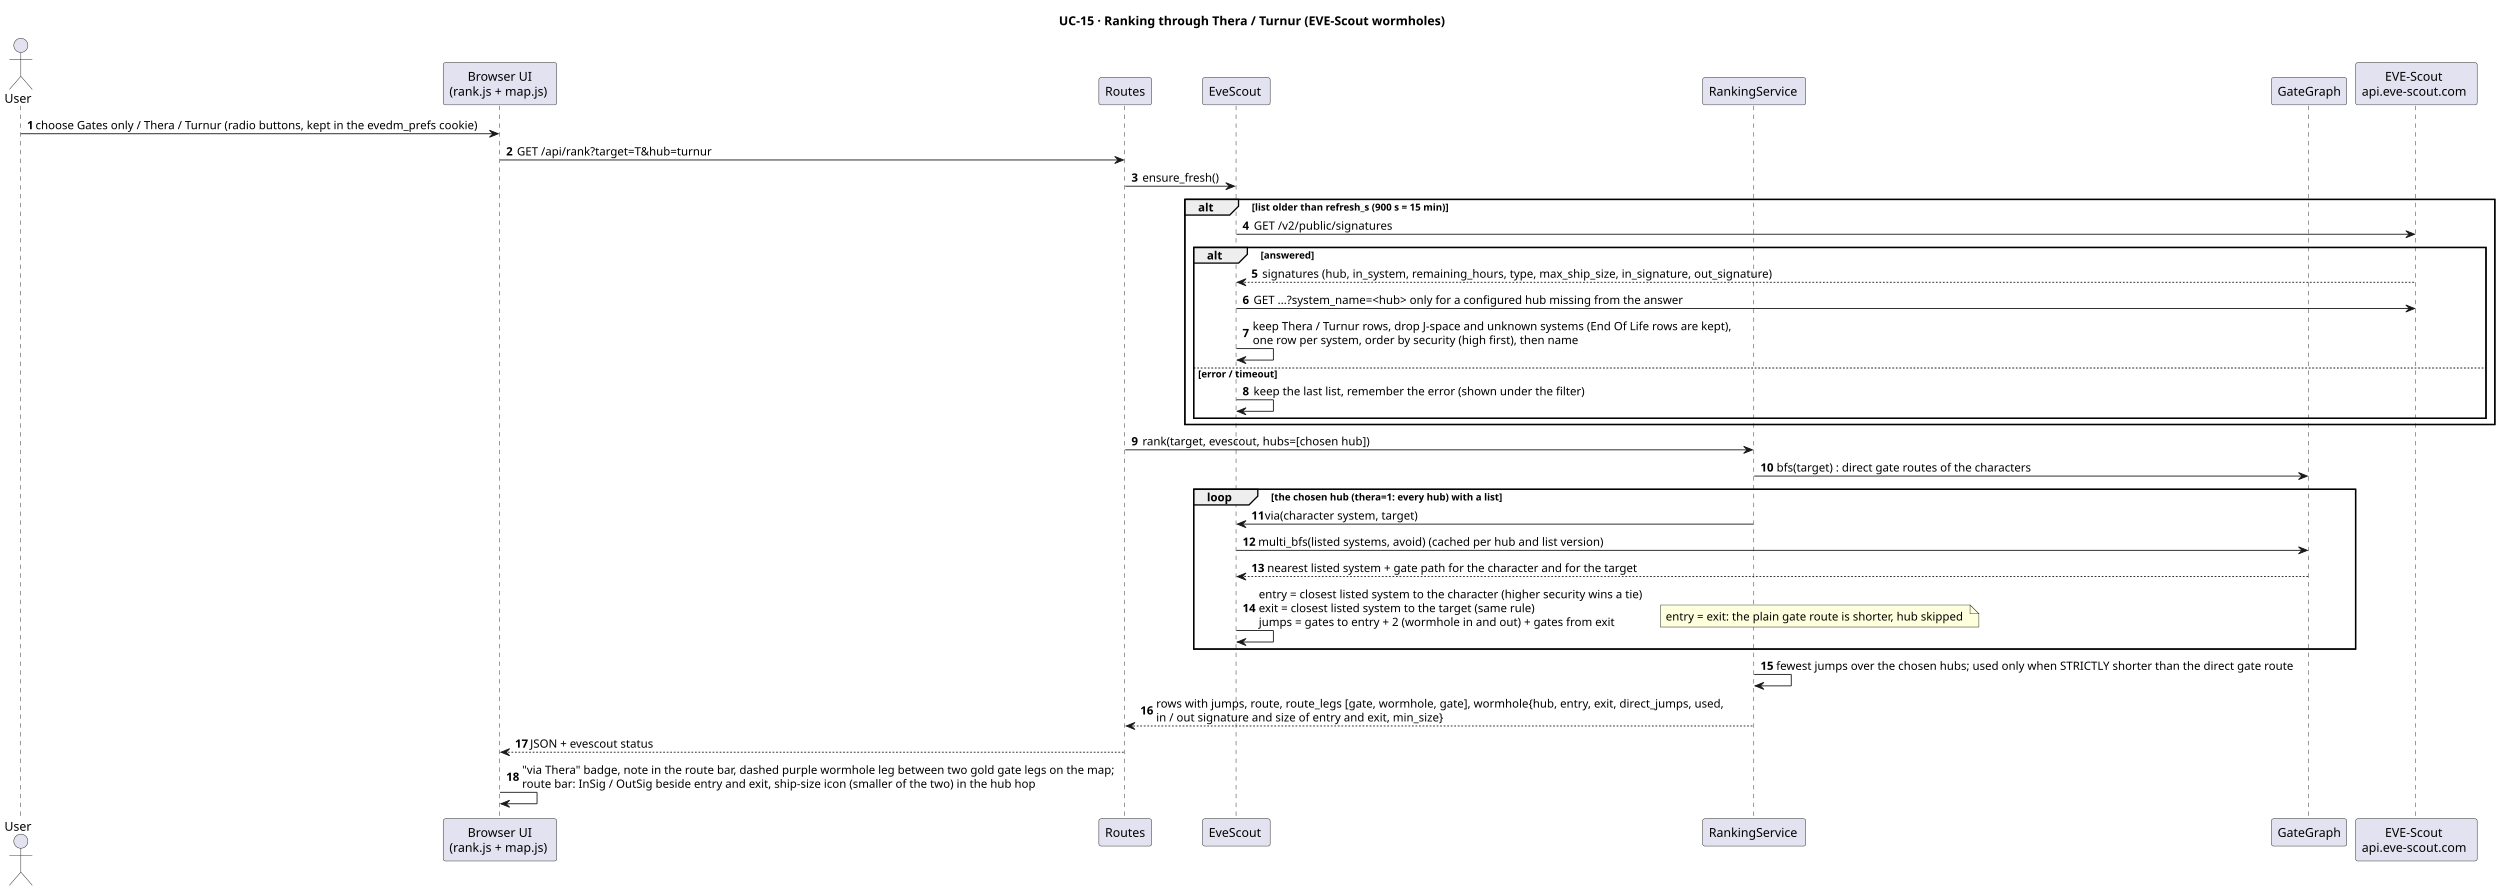
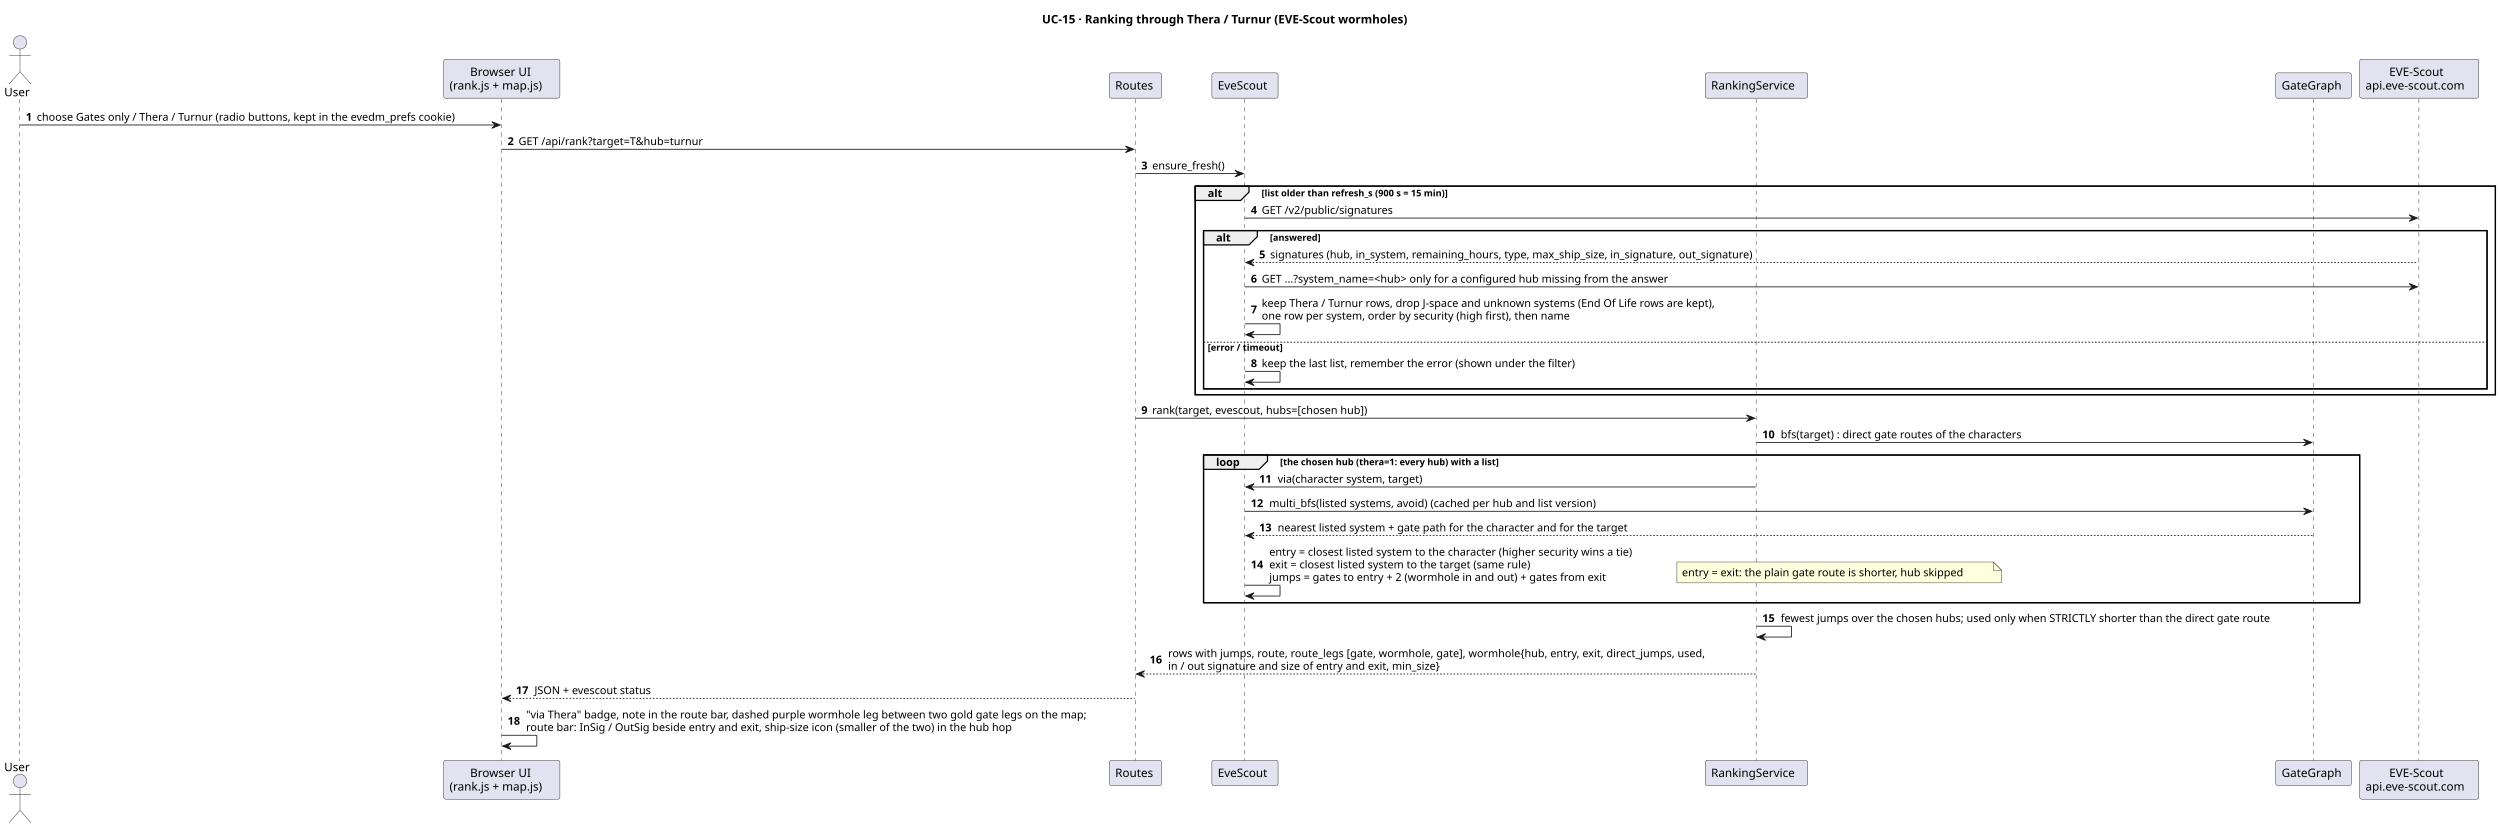
- <svg xmlns="http://www.w3.org/2000/svg" contentStyleType="text/css" height="1010px" preserveAspectRatio="none" style="width:2834px;height:1010px;background:#FFFFFF;" version="1.1" viewBox="0 0 2834 1010" width="2834px" zoomAndPan="magnify">
+ <svg xmlns="http://www.w3.org/2000/svg" contentStyleType="text/css" height="992px" preserveAspectRatio="none" style="width:2995px;height:992px;background:#FFFFFF;" version="1.1" viewBox="0 0 2995 992" width="2995px" zoomAndPan="magnify">
  <defs />
  <g>
-     <text fill="#000000" font-family="sans-serif" font-size="14" font-weight="bold" lengthAdjust="spacing" textLength="436.454" x="1200.338" y="28.562">UC-15 · Ranking through Thera / Turnur (EVE-Scout wormholes)</text>
-     <rect fill="none" height="255.145" style="stroke:#000000;stroke-width:1.5;" width="1484.958" x="1343.172" y="226.067" />
-     <rect fill="none" height="193.686" style="stroke:#000000;stroke-width:1.5;" width="1464.958" x="1353.172" y="280.526" />
-     <rect fill="none" height="181.106" style="stroke:#000000;stroke-width:1.5;" width="1317.139" x="1353.172" y="554.672" />
-     <line style="stroke:#181818;stroke-width:0.5;stroke-dasharray:5.0,5.0;" x1="23" x2="23" y1="119.879" y2="929.155" />
-     <line style="stroke:#181818;stroke-width:0.5;stroke-dasharray:5.0,5.0;" x1="566.415" x2="566.415" y1="119.879" y2="929.155" />
-     <line style="stroke:#181818;stroke-width:0.5;stroke-dasharray:5.0,5.0;" x1="1274.685" x2="1274.685" y1="119.879" y2="929.155" />
-     <line style="stroke:#181818;stroke-width:0.5;stroke-dasharray:5.0,5.0;" x1="1401.172" x2="1401.172" y1="119.879" y2="929.155" />
-     <line style="stroke:#181818;stroke-width:0.5;stroke-dasharray:5.0,5.0;" x1="1988.118" x2="1988.118" y1="119.879" y2="929.155" />
-     <line style="stroke:#181818;stroke-width:0.5;stroke-dasharray:5.0,5.0;" x1="2616.834" x2="2616.834" y1="119.879" y2="929.155" />
-     <line style="stroke:#181818;stroke-width:0.5;stroke-dasharray:5.0,5.0;" x1="2738.311" x2="2738.311" y1="119.879" y2="929.155" />
-     <text fill="#000000" font-family="sans-serif" font-size="14" lengthAdjust="spacing" textLength="31.24" x="5" y="116.502">User</text>
-     <ellipse cx="23.62" cy="51.44" fill="#E2E2F0" rx="8" ry="8" style="stroke:#181818;stroke-width:0.5;" />
-     <path d="M23.62,59.44 L23.62,86.439 M10.62,67.439 L36.62,67.439 M23.62,86.439 L10.62,101.439 M23.62,86.439 L36.62,101.439 " fill="none" style="stroke:#181818;stroke-width:0.5;" />
-     <text fill="#000000" font-family="sans-serif" font-size="14" lengthAdjust="spacing" textLength="31.24" x="5" y="941.718">User</text>
-     <ellipse cx="23.62" cy="953.595" fill="#E2E2F0" rx="8" ry="8" style="stroke:#181818;stroke-width:0.5;" />
-     <path d="M23.62,961.595 L23.62,988.595 M10.62,969.595 L36.62,969.595 M23.62,988.595 L10.62,1003.595 M23.62,988.595 L36.62,1003.595 " fill="none" style="stroke:#181818;stroke-width:0.5;" />
-     <rect fill="#E2E2F0" height="47.879" rx="2.5" ry="2.5" style="stroke:#181818;stroke-width:0.5;" width="128.762" x="502.415" y="71" />
-     <text fill="#000000" font-family="sans-serif" font-size="14" lengthAdjust="spacing" textLength="73.22" x="530.186" y="91.562">Browser UI</text>
-     <text fill="#000000" font-family="sans-serif" font-size="14" lengthAdjust="spacing" textLength="114.762" x="509.415" y="108.502">(rank.js + map.js)</text>
-     <rect fill="#E2E2F0" height="47.879" rx="2.5" ry="2.5" style="stroke:#181818;stroke-width:0.5;" width="128.762" x="502.415" y="928.155" />
-     <text fill="#000000" font-family="sans-serif" font-size="14" lengthAdjust="spacing" textLength="73.22" x="530.186" y="948.718">Browser UI</text>
-     <text fill="#000000" font-family="sans-serif" font-size="14" lengthAdjust="spacing" textLength="114.762" x="509.415" y="965.657">(rank.js + map.js)</text>
-     <rect fill="#E2E2F0" height="30.939" rx="2.5" ry="2.5" style="stroke:#181818;stroke-width:0.5;" width="59.815" x="1245.685" y="87.939" />
-     <text fill="#000000" font-family="sans-serif" font-size="14" lengthAdjust="spacing" textLength="45.815" x="1252.685" y="108.502">Routes</text>
-     <rect fill="#E2E2F0" height="30.939" rx="2.5" ry="2.5" style="stroke:#181818;stroke-width:0.5;" width="59.815" x="1245.685" y="928.155" />
-     <text fill="#000000" font-family="sans-serif" font-size="14" lengthAdjust="spacing" textLength="45.815" x="1252.685" y="948.718">Routes</text>
-     <rect fill="#E2E2F0" height="30.939" rx="2.5" ry="2.5" style="stroke:#181818;stroke-width:0.5;" width="76.679" x="1363.172" y="87.939" />
-     <text fill="#000000" font-family="sans-serif" font-size="14" lengthAdjust="spacing" textLength="62.679" x="1370.172" y="108.502">EveScout</text>
-     <rect fill="#E2E2F0" height="30.939" rx="2.5" ry="2.5" style="stroke:#181818;stroke-width:0.5;" width="76.679" x="1363.172" y="928.155" />
-     <text fill="#000000" font-family="sans-serif" font-size="14" lengthAdjust="spacing" textLength="62.679" x="1370.172" y="948.718">EveScout</text>
-     <rect fill="#E2E2F0" height="30.939" rx="2.5" ry="2.5" style="stroke:#181818;stroke-width:0.5;" width="116.908" x="1930.118" y="87.939" />
-     <text fill="#000000" font-family="sans-serif" font-size="14" lengthAdjust="spacing" textLength="102.908" x="1937.118" y="108.502">RankingService</text>
-     <rect fill="#E2E2F0" height="30.939" rx="2.5" ry="2.5" style="stroke:#181818;stroke-width:0.5;" width="116.908" x="1930.118" y="928.155" />
-     <text fill="#000000" font-family="sans-serif" font-size="14" lengthAdjust="spacing" textLength="102.908" x="1937.118" y="948.718">RankingService</text>
-     <rect fill="#E2E2F0" height="30.939" rx="2.5" ry="2.5" style="stroke:#181818;stroke-width:0.5;" width="85.477" x="2574.834" y="87.939" />
-     <text fill="#000000" font-family="sans-serif" font-size="14" lengthAdjust="spacing" textLength="71.477" x="2581.834" y="108.502">GateGraph</text>
-     <rect fill="#E2E2F0" height="30.939" rx="2.5" ry="2.5" style="stroke:#181818;stroke-width:0.5;" width="85.477" x="2574.834" y="928.155" />
-     <text fill="#000000" font-family="sans-serif" font-size="14" lengthAdjust="spacing" textLength="71.477" x="2581.834" y="948.718">GateGraph</text>
-     <rect fill="#E2E2F0" height="47.879" rx="2.5" ry="2.5" style="stroke:#181818;stroke-width:0.5;" width="137.819" x="2670.311" y="71" />
-     <text fill="#000000" font-family="sans-serif" font-size="14" lengthAdjust="spacing" textLength="71.162" x="2703.639" y="91.562">EVE-Scout</text>
-     <text fill="#000000" font-family="sans-serif" font-size="14" lengthAdjust="spacing" textLength="123.819" x="2677.311" y="108.502">api.eve-scout.com</text>
-     <rect fill="#E2E2F0" height="47.879" rx="2.5" ry="2.5" style="stroke:#181818;stroke-width:0.5;" width="137.819" x="2670.311" y="928.155" />
-     <text fill="#000000" font-family="sans-serif" font-size="14" lengthAdjust="spacing" textLength="71.162" x="2703.639" y="948.718">EVE-Scout</text>
-     <text fill="#000000" font-family="sans-serif" font-size="14" lengthAdjust="spacing" textLength="123.819" x="2677.311" y="965.657">api.eve-scout.com</text>
-     <polygon fill="#181818" points="554.796,147.608,564.796,151.608,554.796,155.608,558.796,151.608" style="stroke:#181818;stroke-width:1.0;" />
-     <line style="stroke:#181818;stroke-width:1.0;" x1="23.62" x2="560.796" y1="151.608" y2="151.608" />
-     <text fill="#000000" font-family="sans-serif" font-size="13" font-weight="bold" lengthAdjust="spacing" textLength="5.605" x="30.62" y="146.473">1</text>
-     <text fill="#000000" font-family="sans-serif" font-size="13" lengthAdjust="spacing" textLength="509.571" x="40.225" y="146.473">choose Gates only / Thera / Turnur (radio buttons, kept in the evedm_prefs cookie)</text>
-     <polygon fill="#181818" points="1263.592,177.338,1273.592,181.338,1263.592,185.338,1267.592,181.338" style="stroke:#181818;stroke-width:1.0;" />
-     <line style="stroke:#181818;stroke-width:1.0;" x1="566.796" x2="1269.592" y1="181.338" y2="181.338" />
-     <text fill="#000000" font-family="sans-serif" font-size="13" font-weight="bold" lengthAdjust="spacing" textLength="8.188" x="573.796" y="176.202">2</text>
-     <text fill="#000000" font-family="sans-serif" font-size="13" lengthAdjust="spacing" textLength="221.641" x="585.984" y="176.202">GET /api/rank?target=T&amp;hub=turnur</text>
-     <polygon fill="#181818" points="1389.511,207.067,1399.511,211.067,1389.511,215.067,1393.511,211.067" style="stroke:#181818;stroke-width:1.0;" />
-     <line style="stroke:#181818;stroke-width:1.0;" x1="1275.592" x2="1395.511" y1="211.067" y2="211.067" />
-     <text fill="#000000" font-family="sans-serif" font-size="13" font-weight="bold" lengthAdjust="spacing" textLength="8.392" x="1282.592" y="205.932">3</text>
-     <text fill="#000000" font-family="sans-serif" font-size="13" lengthAdjust="spacing" textLength="89.527" x="1294.984" y="205.932">ensure_fresh()</text>
-     <path d="M1343.172,226.067 L1404.003,226.067 L1404.003,233.797 L1394.003,243.797 L1343.172,243.797 L1343.172,226.067 " fill="#EEEEEE" style="stroke:#000000;stroke-width:1.5;" />
-     <rect fill="none" height="255.145" style="stroke:#000000;stroke-width:1.5;" width="1484.958" x="1343.172" y="226.067" />
-     <text fill="#000000" font-family="sans-serif" font-size="13" font-weight="bold" lengthAdjust="spacing" textLength="15.831" x="1358.172" y="239.661">alt</text>
-     <text fill="#000000" font-family="sans-serif" font-size="11" font-weight="bold" lengthAdjust="spacing" textLength="223.475" x="1419.003" y="238.724">[list older than refresh_s (900 s = 15 min)]</text>
-     <polygon fill="#181818" points="2727.22,261.526,2737.22,265.526,2727.22,269.526,2731.22,265.526" style="stroke:#181818;stroke-width:1.0;" />
-     <line style="stroke:#181818;stroke-width:1.0;" x1="1401.511" x2="2733.22" y1="265.526" y2="265.526" />
-     <text fill="#000000" font-family="sans-serif" font-size="13" font-weight="bold" lengthAdjust="spacing" textLength="8.791" x="1408.511" y="260.391">4</text>
-     <text fill="#000000" font-family="sans-serif" font-size="13" lengthAdjust="spacing" textLength="160.418" x="1421.303" y="260.391">GET /v2/public/signatures</text>
-     <path d="M1353.172,280.526 L1414.003,280.526 L1414.003,288.256 L1404.003,298.256 L1353.172,298.256 L1353.172,280.526 " fill="#EEEEEE" style="stroke:#000000;stroke-width:1.5;" />
-     <rect fill="none" height="193.686" style="stroke:#000000;stroke-width:1.5;" width="1464.958" x="1353.172" y="280.526" />
-     <text fill="#000000" font-family="sans-serif" font-size="13" font-weight="bold" lengthAdjust="spacing" textLength="15.831" x="1368.172" y="294.12">alt</text>
-     <text fill="#000000" font-family="sans-serif" font-size="11" font-weight="bold" lengthAdjust="spacing" textLength="61.558" x="1429.003" y="293.183">[answered]</text>
-     <polygon fill="#181818" points="1412.511,315.985,1402.511,319.985,1412.511,323.985,1408.511,319.985" style="stroke:#181818;stroke-width:1.0;" />
-     <line style="stroke:#181818;stroke-width:1.0;stroke-dasharray:2.0,2.0;" x1="1406.511" x2="2738.22" y1="319.985" y2="319.985" />
-     <text fill="#000000" font-family="sans-serif" font-size="13" font-weight="bold" lengthAdjust="spacing" textLength="8.309" x="1418.511" y="314.85">5</text>
-     <text fill="#000000" font-family="sans-serif" font-size="13" lengthAdjust="spacing" textLength="580.112" x="1430.82" y="314.85">signatures (hub, in_system, remaining_hours, type, max_ship_size, in_signature, out_signature)</text>
-     <polygon fill="#181818" points="2727.22,345.715,2737.22,349.715,2727.22,353.715,2731.22,349.715" style="stroke:#181818;stroke-width:1.0;" />
-     <line style="stroke:#181818;stroke-width:1.0;" x1="1401.511" x2="2733.22" y1="349.715" y2="349.715" />
-     <text fill="#000000" font-family="sans-serif" font-size="13" font-weight="bold" lengthAdjust="spacing" textLength="8.442" x="1408.511" y="344.579">6</text>
-     <text fill="#000000" font-family="sans-serif" font-size="13" lengthAdjust="spacing" textLength="495.054" x="1420.954" y="344.579">GET ...?system_name=&lt;hub&gt; only for a configured hub missing from the answer</text>
-     <line style="stroke:#181818;stroke-width:1.0;" x1="1401.511" x2="1443.511" y1="395.174" y2="395.174" />
-     <line style="stroke:#181818;stroke-width:1.0;" x1="1443.511" x2="1443.511" y1="395.174" y2="408.174" />
-     <line style="stroke:#181818;stroke-width:1.0;" x1="1402.511" x2="1443.511" y1="408.174" y2="408.174" />
-     <polygon fill="#181818" points="1412.511,404.174,1402.511,408.174,1412.511,412.174,1408.511,408.174" style="stroke:#181818;stroke-width:1.0;" />
-     <text fill="#000000" font-family="sans-serif" font-size="13" font-weight="bold" lengthAdjust="spacing" textLength="7.56" x="1408.511" y="382.173">7</text>
-     <text fill="#000000" font-family="sans-serif" font-size="13" lengthAdjust="spacing" textLength="561.501" x="1420.071" y="374.309">keep Thera / Turnur rows, drop J-space and unknown systems (End Of Life rows are kept),</text>
-     <text fill="#000000" font-family="sans-serif" font-size="13" lengthAdjust="spacing" textLength="373.756" x="1420.071" y="390.038">one row per system, order by security (high first), then name</text>
-     <line style="stroke:#000000;stroke-width:1.0;stroke-dasharray:2.0,2.0;" x1="1353.172" x2="2818.13" y1="417.174" y2="417.174" />
-     <text fill="#000000" font-family="sans-serif" font-size="11" font-weight="bold" lengthAdjust="spacing" textLength="85.733" x="1358.172" y="427.83">[error / timeout]</text>
-     <line style="stroke:#181818;stroke-width:1.0;" x1="1401.511" x2="1443.511" y1="453.213" y2="453.213" />
-     <line style="stroke:#181818;stroke-width:1.0;" x1="1443.511" x2="1443.511" y1="453.213" y2="466.213" />
-     <line style="stroke:#181818;stroke-width:1.0;" x1="1402.511" x2="1443.511" y1="466.213" y2="466.213" />
-     <polygon fill="#181818" points="1412.511,462.213,1402.511,466.213,1412.511,470.213,1408.511,466.213" style="stroke:#181818;stroke-width:1.0;" />
-     <text fill="#000000" font-family="sans-serif" font-size="13" font-weight="bold" lengthAdjust="spacing" textLength="8.461" x="1408.511" y="448.077">8</text>
-     <text fill="#000000" font-family="sans-serif" font-size="13" lengthAdjust="spacing" textLength="375.191" x="1420.973" y="448.077">keep the last list, remember the error (shown under the filter)</text>
-     <polygon fill="#181818" points="1976.572,505.942,1986.572,509.942,1976.572,513.942,1980.572,509.942" style="stroke:#181818;stroke-width:1.0;" />
-     <line style="stroke:#181818;stroke-width:1.0;" x1="1275.592" x2="1982.572" y1="509.942" y2="509.942" />
-     <text fill="#000000" font-family="sans-serif" font-size="13" font-weight="bold" lengthAdjust="spacing" textLength="8.442" x="1282.592" y="504.807">9</text>
-     <text fill="#000000" font-family="sans-serif" font-size="13" lengthAdjust="spacing" textLength="264.335" x="1295.035" y="504.807">rank(target, evescout, hubs=[chosen hub])</text>
-     <polygon fill="#181818" points="2605.572,535.672,2615.572,539.672,2605.572,543.672,2609.572,539.672" style="stroke:#181818;stroke-width:1.0;" />
-     <line style="stroke:#181818;stroke-width:1.0;" x1="1988.572" x2="2611.572" y1="539.672" y2="539.672" />
-     <text fill="#000000" font-family="sans-serif" font-size="13" font-weight="bold" lengthAdjust="spacing" textLength="14.371" x="1995.572" y="534.536">10</text>
-     <text fill="#000000" font-family="sans-serif" font-size="13" lengthAdjust="spacing" textLength="293.89" x="2013.943" y="534.536">bfs(target) : direct gate routes of the characters</text>
-     <path d="M1353.172,554.672 L1425.835,554.672 L1425.835,562.401 L1415.835,572.401 L1353.172,572.401 L1353.172,554.672 " fill="#EEEEEE" style="stroke:#000000;stroke-width:1.5;" />
-     <rect fill="none" height="181.106" style="stroke:#000000;stroke-width:1.5;" width="1317.139" x="1353.172" y="554.672" />
-     <text fill="#000000" font-family="sans-serif" font-size="13" font-weight="bold" lengthAdjust="spacing" textLength="27.663" x="1368.172" y="568.266">loop</text>
-     <text fill="#000000" font-family="sans-serif" font-size="11" font-weight="bold" lengthAdjust="spacing" textLength="256.47" x="1440.835" y="567.328">[the chosen hub (thera=1: every hub) with a list]</text>
-     <polygon fill="#181818" points="1412.511,590.131,1402.511,594.131,1412.511,598.131,1408.511,594.131" style="stroke:#181818;stroke-width:1.0;" />
-     <line style="stroke:#181818;stroke-width:1.0;" x1="1406.511" x2="1987.572" y1="594.131" y2="594.131" />
-     <text fill="#000000" font-family="sans-serif" font-size="13" font-weight="bold" lengthAdjust="spacing" textLength="11.21" x="1418.511" y="588.995">11</text>
-     <text fill="#000000" font-family="sans-serif" font-size="13" lengthAdjust="spacing" textLength="177.557" x="1433.721" y="588.995">via(character system, target)</text>
-     <polygon fill="#181818" points="2605.572,619.86,2615.572,623.86,2605.572,627.86,2609.572,623.86" style="stroke:#181818;stroke-width:1.0;" />
-     <line style="stroke:#181818;stroke-width:1.0;" x1="1401.511" x2="2611.572" y1="623.86" y2="623.86" />
-     <text fill="#000000" font-family="sans-serif" font-size="13" font-weight="bold" lengthAdjust="spacing" textLength="13.793" x="1408.511" y="618.725">12</text>
-     <text fill="#000000" font-family="sans-serif" font-size="13" lengthAdjust="spacing" textLength="399.483" x="1426.305" y="618.725">multi_bfs(listed systems, avoid) (cached per hub and list version)</text>
-     <polygon fill="#181818" points="1412.511,649.59,1402.511,653.59,1412.511,657.59,1408.511,653.59" style="stroke:#181818;stroke-width:1.0;" />
-     <line style="stroke:#181818;stroke-width:1.0;stroke-dasharray:2.0,2.0;" x1="1406.511" x2="2616.572" y1="653.59" y2="653.59" />
-     <text fill="#000000" font-family="sans-serif" font-size="13" font-weight="bold" lengthAdjust="spacing" textLength="13.997" x="1418.511" y="648.454">13</text>
-     <text fill="#000000" font-family="sans-serif" font-size="13" lengthAdjust="spacing" textLength="422.119" x="1436.508" y="648.454">nearest listed system + gate path for the character and for the target</text>
-     <line style="stroke:#181818;stroke-width:1.0;" x1="1401.511" x2="1443.511" y1="714.778" y2="714.778" />
-     <line style="stroke:#181818;stroke-width:1.0;" x1="1443.511" x2="1443.511" y1="714.778" y2="727.778" />
-     <line style="stroke:#181818;stroke-width:1.0;" x1="1402.511" x2="1443.511" y1="727.778" y2="727.778" />
-     <polygon fill="#181818" points="1412.511,723.778,1402.511,727.778,1412.511,731.778,1408.511,727.778" style="stroke:#181818;stroke-width:1.0;" />
-     <text fill="#000000" font-family="sans-serif" font-size="13" font-weight="bold" lengthAdjust="spacing" textLength="14.396" x="1408.511" y="693.913">14</text>
-     <text fill="#000000" font-family="sans-serif" font-size="13" lengthAdjust="spacing" textLength="443.86" x="1426.908" y="678.184">entry = closest listed system to the character (higher security wins a tie)</text>
-     <text fill="#000000" font-family="sans-serif" font-size="13" lengthAdjust="spacing" textLength="318.449" x="1426.908" y="693.913">exit = closest listed system to the target (same rule)</text>
-     <text fill="#000000" font-family="sans-serif" font-size="13" lengthAdjust="spacing" textLength="408.535" x="1426.908" y="709.643">jumps = gates to entry + 2 (wormhole in and out) + gates from exit</text>
-     <path d="M1882.256,685.819 L1882.256,710.819 L2243.256,710.819 L2243.256,695.819 L2233.256,685.819 L1882.256,685.819 " fill="#FEFFDD" style="stroke:#181818;stroke-width:0.5;" />
-     <path d="M2233.256,685.819 L2233.256,695.819 L2243.256,695.819 L2233.256,685.819 " fill="#FEFFDD" style="stroke:#181818;stroke-width:0.5;" />
-     <text fill="#000000" font-family="sans-serif" font-size="13" lengthAdjust="spacing" textLength="340.425" x="1888.256" y="703.413">entry = exit: the plain gate route is shorter, hub skipped</text>
-     <line style="stroke:#181818;stroke-width:1.0;" x1="1988.572" x2="2030.572" y1="764.508" y2="764.508" />
-     <line style="stroke:#181818;stroke-width:1.0;" x1="2030.572" x2="2030.572" y1="764.508" y2="777.508" />
-     <line style="stroke:#181818;stroke-width:1.0;" x1="1989.572" x2="2030.572" y1="777.508" y2="777.508" />
-     <polygon fill="#181818" points="1999.572,773.508,1989.572,777.508,1999.572,781.508,1995.572,777.508" style="stroke:#181818;stroke-width:1.0;" />
-     <text fill="#000000" font-family="sans-serif" font-size="13" font-weight="bold" lengthAdjust="spacing" textLength="13.914" x="1995.572" y="759.372">15</text>
-     <text fill="#000000" font-family="sans-serif" font-size="13" lengthAdjust="spacing" textLength="597.086" x="2013.486" y="759.372">fewest jumps over the chosen hubs; used only when STRICTLY shorter than the direct gate route</text>
-     <polygon fill="#181818" points="1286.592,818.967,1276.592,822.967,1286.592,826.967,1282.592,822.967" style="stroke:#181818;stroke-width:1.0;" />
-     <line style="stroke:#181818;stroke-width:1.0;stroke-dasharray:2.0,2.0;" x1="1280.592" x2="1987.572" y1="822.967" y2="822.967" />
-     <text fill="#000000" font-family="sans-serif" font-size="13" font-weight="bold" lengthAdjust="spacing" textLength="14.047" x="1292.592" y="809.966">16</text>
-     <text fill="#000000" font-family="sans-serif" font-size="13" lengthAdjust="spacing" textLength="646.725" x="1310.64" y="802.102">rows with jumps, route, route_legs [gate, wormhole, gate], wormhole{hub, entry, exit, direct_jumps, used,</text>
-     <text fill="#000000" font-family="sans-serif" font-size="13" lengthAdjust="spacing" textLength="328.434" x="1310.64" y="817.831">in / out signature and size of entry and exit, min_size}</text>
-     <polygon fill="#181818" points="577.796,848.696,567.796,852.696,577.796,856.696,573.796,852.696" style="stroke:#181818;stroke-width:1.0;" />
-     <line style="stroke:#181818;stroke-width:1.0;stroke-dasharray:2.0,2.0;" x1="571.796" x2="1274.592" y1="852.696" y2="852.696" />
-     <text fill="#000000" font-family="sans-serif" font-size="13" font-weight="bold" lengthAdjust="spacing" textLength="13.165" x="583.796" y="847.561">17</text>
-     <text fill="#000000" font-family="sans-serif" font-size="13" lengthAdjust="spacing" textLength="148.77" x="600.961" y="847.561">JSON + evescout status</text>
-     <line style="stroke:#181818;stroke-width:1.0;" x1="566.796" x2="608.796" y1="898.155" y2="898.155" />
-     <line style="stroke:#181818;stroke-width:1.0;" x1="608.796" x2="608.796" y1="898.155" y2="911.155" />
-     <line style="stroke:#181818;stroke-width:1.0;" x1="567.796" x2="608.796" y1="911.155" y2="911.155" />
-     <polygon fill="#181818" points="577.796,907.155,567.796,911.155,577.796,915.155,573.796,911.155" style="stroke:#181818;stroke-width:1.0;" />
-     <text fill="#000000" font-family="sans-serif" font-size="13" font-weight="bold" lengthAdjust="spacing" textLength="14.066" x="573.796" y="885.155">18</text>
-     <text fill="#000000" font-family="sans-serif" font-size="13" lengthAdjust="spacing" textLength="676.73" x="591.862" y="877.29">"via Thera" badge, note in the route bar, dashed purple wormhole leg between two gold gate legs on the map;</text>
-     <text fill="#000000" font-family="sans-serif" font-size="13" lengthAdjust="spacing" textLength="588.339" x="591.862" y="893.019">route bar: InSig / OutSig beside entry and exit, ship-size icon (smaller of the two) in the hub hop</text>
+     <text fill="#000000" font-family="sans-serif" font-size="14" font-weight="bold" lengthAdjust="spacing" textLength="501.894" x="1248.298" y="27.995">UC-15 · Ranking through Thera / Turnur (EVE-Scout wormholes)</text>
+     <rect fill="none" height="249.867" style="stroke:#000000;stroke-width:1.5;" width="1557.638" x="1431.853" y="222.992" />
+     <rect fill="none" height="189.602" style="stroke:#000000;stroke-width:1.5;" width="1537.638" x="1441.853" y="276.258" />
+     <rect fill="none" height="176.93" style="stroke:#000000;stroke-width:1.5;" width="1384.999" x="1441.853" y="545.125" />
+     <line style="stroke:#181818;stroke-width:0.5;stroke-dasharray:5.0,5.0;" x1="23" x2="23" y1="118.594" y2="911.852" />
+     <line style="stroke:#181818;stroke-width:0.5;stroke-dasharray:5.0,5.0;" x1="600.527" x2="600.527" y1="118.594" y2="911.852" />
+     <line style="stroke:#181818;stroke-width:0.5;stroke-dasharray:5.0,5.0;" x1="1359.987" x2="1359.987" y1="118.594" y2="911.852" />
+     <line style="stroke:#181818;stroke-width:0.5;stroke-dasharray:5.0,5.0;" x1="1490.853" x2="1490.853" y1="118.594" y2="911.852" />
+     <line style="stroke:#181818;stroke-width:0.5;stroke-dasharray:5.0,5.0;" x1="2103.874" x2="2103.874" y1="118.594" y2="911.852" />
+     <line style="stroke:#181818;stroke-width:0.5;stroke-dasharray:5.0,5.0;" x1="2771.379" x2="2771.379" y1="118.594" y2="911.852" />
+     <line style="stroke:#181818;stroke-width:0.5;stroke-dasharray:5.0,5.0;" x1="2897.852" x2="2897.852" y1="118.594" y2="911.852" />
+     <text fill="#000000" font-family="sans-serif" font-size="14" lengthAdjust="spacing" textLength="31.91" x="5" y="115.292">User</text>
+     <ellipse cx="23.955" cy="50.797" fill="#E2E2F0" rx="8" ry="8" style="stroke:#181818;stroke-width:0.5;" />
+     <path d="M23.955,58.797 L23.955,85.797 M10.955,66.797 L36.955,66.797 M23.955,85.797 L10.955,100.797 M23.955,85.797 L36.955,100.797 " fill="none" style="stroke:#181818;stroke-width:0.5;" />
+     <text fill="#000000" font-family="sans-serif" font-size="14" lengthAdjust="spacing" textLength="31.91" x="5" y="923.847">User</text>
+     <ellipse cx="23.955" cy="935.648" fill="#E2E2F0" rx="8" ry="8" style="stroke:#181818;stroke-width:0.5;" />
+     <path d="M23.955,943.648 L23.955,970.648 M10.955,951.648 L36.955,951.648 M23.955,970.648 L10.955,985.648 M23.955,970.648 L36.955,985.648 " fill="none" style="stroke:#181818;stroke-width:0.5;" />
+     <rect fill="#E2E2F0" height="46.594" rx="2.5" ry="2.5" style="stroke:#181818;stroke-width:0.5;" width="139.241" x="531.527" y="71" />
+     <text fill="#000000" font-family="sans-serif" font-size="14" lengthAdjust="spacing" textLength="75.865" x="563.215" y="90.995">Browser UI</text>
+     <text fill="#000000" font-family="sans-serif" font-size="14" lengthAdjust="spacing" textLength="125.241" x="538.527" y="107.292">(rank.js + map.js)</text>
+     <rect fill="#E2E2F0" height="46.594" rx="2.5" ry="2.5" style="stroke:#181818;stroke-width:0.5;" width="139.241" x="531.527" y="910.852" />
+     <text fill="#000000" font-family="sans-serif" font-size="14" lengthAdjust="spacing" textLength="75.865" x="563.215" y="930.847">Browser UI</text>
+     <text fill="#000000" font-family="sans-serif" font-size="14" lengthAdjust="spacing" textLength="125.241" x="538.527" y="947.144">(rank.js + map.js)</text>
+     <rect fill="#E2E2F0" height="30.297" rx="2.5" ry="2.5" style="stroke:#181818;stroke-width:0.5;" width="62.562" x="1328.987" y="87.297" />
+     <text fill="#000000" font-family="sans-serif" font-size="14" lengthAdjust="spacing" textLength="48.562" x="1335.987" y="107.292">Routes</text>
+     <rect fill="#E2E2F0" height="30.297" rx="2.5" ry="2.5" style="stroke:#181818;stroke-width:0.5;" width="62.562" x="1328.987" y="910.852" />
+     <text fill="#000000" font-family="sans-serif" font-size="14" lengthAdjust="spacing" textLength="48.562" x="1335.987" y="930.847">Routes</text>
+     <rect fill="#E2E2F0" height="30.297" rx="2.5" ry="2.5" style="stroke:#181818;stroke-width:0.5;" width="79.256" x="1451.853" y="87.297" />
+     <text fill="#000000" font-family="sans-serif" font-size="14" lengthAdjust="spacing" textLength="65.256" x="1458.853" y="107.292">EveScout</text>
+     <rect fill="#E2E2F0" height="30.297" rx="2.5" ry="2.5" style="stroke:#181818;stroke-width:0.5;" width="79.256" x="1451.853" y="910.852" />
+     <text fill="#000000" font-family="sans-serif" font-size="14" lengthAdjust="spacing" textLength="65.256" x="1458.853" y="930.847">EveScout</text>
+     <rect fill="#E2E2F0" height="30.297" rx="2.5" ry="2.5" style="stroke:#181818;stroke-width:0.5;" width="122.678" x="2042.873" y="87.297" />
+     <text fill="#000000" font-family="sans-serif" font-size="14" lengthAdjust="spacing" textLength="108.678" x="2049.874" y="107.292">RankingService</text>
+     <rect fill="#E2E2F0" height="30.297" rx="2.5" ry="2.5" style="stroke:#181818;stroke-width:0.5;" width="122.678" x="2042.873" y="910.852" />
+     <text fill="#000000" font-family="sans-serif" font-size="14" lengthAdjust="spacing" textLength="108.678" x="2049.874" y="930.847">RankingService</text>
+     <rect fill="#E2E2F0" height="30.297" rx="2.5" ry="2.5" style="stroke:#181818;stroke-width:0.5;" width="90.474" x="2726.379" y="87.297" />
+     <text fill="#000000" font-family="sans-serif" font-size="14" lengthAdjust="spacing" textLength="76.474" x="2733.379" y="107.292">GateGraph</text>
+     <rect fill="#E2E2F0" height="30.297" rx="2.5" ry="2.5" style="stroke:#181818;stroke-width:0.5;" width="90.474" x="2726.379" y="910.852" />
+     <text fill="#000000" font-family="sans-serif" font-size="14" lengthAdjust="spacing" textLength="76.474" x="2733.379" y="930.847">GateGraph</text>
+     <rect fill="#E2E2F0" height="46.594" rx="2.5" ry="2.5" style="stroke:#181818;stroke-width:0.5;" width="142.639" x="2826.852" y="71" />
+     <text fill="#000000" font-family="sans-serif" font-size="14" lengthAdjust="spacing" textLength="71.832" x="2862.256" y="90.995">EVE-Scout</text>
+     <text fill="#000000" font-family="sans-serif" font-size="14" lengthAdjust="spacing" textLength="128.639" x="2833.852" y="107.292">api.eve-scout.com</text>
+     <rect fill="#E2E2F0" height="46.594" rx="2.5" ry="2.5" style="stroke:#181818;stroke-width:0.5;" width="142.639" x="2826.852" y="910.852" />
+     <text fill="#000000" font-family="sans-serif" font-size="14" lengthAdjust="spacing" textLength="71.832" x="2862.256" y="930.847">EVE-Scout</text>
+     <text fill="#000000" font-family="sans-serif" font-size="14" lengthAdjust="spacing" textLength="128.639" x="2833.852" y="947.144">api.eve-scout.com</text>
+     <polygon fill="#181818" points="589.148,145.727,599.148,149.727,589.148,153.727,593.148,149.727" style="stroke:#181818;stroke-width:1.0;" />
+     <line style="stroke:#181818;stroke-width:1.0;" x1="23.955" x2="595.148" y1="149.727" y2="149.727" />
+     <text fill="#000000" font-family="sans-serif" font-size="13" font-weight="bold" lengthAdjust="spacing" textLength="9.045" x="30.955" y="144.661">1</text>
+     <text fill="#000000" font-family="sans-serif" font-size="13" lengthAdjust="spacing" textLength="540.148" x="44.001" y="144.661">choose Gates only / Thera / Turnur (radio buttons, kept in the evedm_prefs cookie)</text>
+     <polygon fill="#181818" points="1348.269,174.859,1358.269,178.859,1348.269,182.859,1352.269,178.859" style="stroke:#181818;stroke-width:1.0;" />
+     <line style="stroke:#181818;stroke-width:1.0;" x1="601.148" x2="1354.269" y1="178.859" y2="178.859" />
+     <text fill="#000000" font-family="sans-serif" font-size="13" font-weight="bold" lengthAdjust="spacing" textLength="9.045" x="608.148" y="173.793">2</text>
+     <text fill="#000000" font-family="sans-serif" font-size="13" lengthAdjust="spacing" textLength="239.783" x="621.193" y="173.793">GET /api/rank?target=T&amp;hub=turnur</text>
+     <polygon fill="#181818" points="1479.481,203.992,1489.481,207.992,1479.481,211.992,1483.481,207.992" style="stroke:#181818;stroke-width:1.0;" />
+     <line style="stroke:#181818;stroke-width:1.0;" x1="1360.269" x2="1485.481" y1="207.992" y2="207.992" />
+     <text fill="#000000" font-family="sans-serif" font-size="13" font-weight="bold" lengthAdjust="spacing" textLength="9.045" x="1367.269" y="202.926">3</text>
+     <text fill="#000000" font-family="sans-serif" font-size="13" lengthAdjust="spacing" textLength="94.168" x="1380.314" y="202.926">ensure_fresh()</text>
+     <path d="M1431.853,222.992 L1496.296,222.992 L1496.296,230.125 L1486.296,240.125 L1431.853,240.125 L1431.853,222.992 " fill="#EEEEEE" style="stroke:#000000;stroke-width:1.5;" />
+     <rect fill="none" height="249.867" style="stroke:#000000;stroke-width:1.5;" width="1557.638" x="1431.853" y="222.992" />
+     <text fill="#000000" font-family="sans-serif" font-size="13" font-weight="bold" lengthAdjust="spacing" textLength="19.443" x="1446.853" y="236.059">alt</text>
+     <text fill="#000000" font-family="sans-serif" font-size="11" font-weight="bold" lengthAdjust="spacing" textLength="264.602" x="1511.296" y="235.203">[list older than refresh_s (900 s = 15 min)]</text>
+     <polygon fill="#181818" points="2886.172,257.258,2896.172,261.258,2886.172,265.258,2890.172,261.258" style="stroke:#181818;stroke-width:1.0;" />
+     <line style="stroke:#181818;stroke-width:1.0;" x1="1491.481" x2="2892.172" y1="261.258" y2="261.258" />
+     <text fill="#000000" font-family="sans-serif" font-size="13" font-weight="bold" lengthAdjust="spacing" textLength="9.045" x="1498.481" y="256.192">4</text>
+     <text fill="#000000" font-family="sans-serif" font-size="13" lengthAdjust="spacing" textLength="166.874" x="1511.527" y="256.192">GET /v2/public/signatures</text>
+     <path d="M1441.853,276.258 L1506.296,276.258 L1506.296,283.391 L1496.296,293.391 L1441.853,293.391 L1441.853,276.258 " fill="#EEEEEE" style="stroke:#000000;stroke-width:1.5;" />
+     <rect fill="none" height="189.602" style="stroke:#000000;stroke-width:1.5;" width="1537.638" x="1441.853" y="276.258" />
+     <text fill="#000000" font-family="sans-serif" font-size="13" font-weight="bold" lengthAdjust="spacing" textLength="19.443" x="1456.853" y="289.325">alt</text>
+     <text fill="#000000" font-family="sans-serif" font-size="11" font-weight="bold" lengthAdjust="spacing" textLength="70.238" x="1521.296" y="288.468">[answered]</text>
+     <polygon fill="#181818" points="1502.481,310.523,1492.481,314.523,1502.481,318.523,1498.481,314.523" style="stroke:#181818;stroke-width:1.0;" />
+     <line style="stroke:#181818;stroke-width:1.0;stroke-dasharray:2.0,2.0;" x1="1496.481" x2="2897.172" y1="314.523" y2="314.523" />
+     <text fill="#000000" font-family="sans-serif" font-size="13" font-weight="bold" lengthAdjust="spacing" textLength="9.045" x="1508.481" y="309.457">5</text>
+     <text fill="#000000" font-family="sans-serif" font-size="13" lengthAdjust="spacing" textLength="622.845" x="1521.527" y="309.457">signatures (hub, in_system, remaining_hours, type, max_ship_size, in_signature, out_signature)</text>
+     <polygon fill="#181818" points="2886.172,339.656,2896.172,343.656,2886.172,347.656,2890.172,343.656" style="stroke:#181818;stroke-width:1.0;" />
+     <line style="stroke:#181818;stroke-width:1.0;" x1="1491.481" x2="2892.172" y1="343.656" y2="343.656" />
+     <text fill="#000000" font-family="sans-serif" font-size="13" font-weight="bold" lengthAdjust="spacing" textLength="9.045" x="1498.481" y="338.59">6</text>
+     <text fill="#000000" font-family="sans-serif" font-size="13" lengthAdjust="spacing" textLength="531.058" x="1511.527" y="338.59">GET ...?system_name=&lt;hub&gt; only for a configured hub missing from the answer</text>
+     <line style="stroke:#181818;stroke-width:1.0;" x1="1491.481" x2="1533.481" y1="387.922" y2="387.922" />
+     <line style="stroke:#181818;stroke-width:1.0;" x1="1533.481" x2="1533.481" y1="387.922" y2="400.922" />
+     <line style="stroke:#181818;stroke-width:1.0;" x1="1492.481" x2="1533.481" y1="400.922" y2="400.922" />
+     <polygon fill="#181818" points="1502.481,396.922,1492.481,400.922,1502.481,404.922,1498.481,400.922" style="stroke:#181818;stroke-width:1.0;" />
+     <text fill="#000000" font-family="sans-serif" font-size="13" font-weight="bold" lengthAdjust="spacing" textLength="9.045" x="1498.481" y="375.29">7</text>
+     <text fill="#000000" font-family="sans-serif" font-size="13" lengthAdjust="spacing" textLength="585.686" x="1511.527" y="367.723">keep Thera / Turnur rows, drop J-space and unknown systems (End Of Life rows are kept),</text>
+     <text fill="#000000" font-family="sans-serif" font-size="13" lengthAdjust="spacing" textLength="399.375" x="1511.527" y="382.856">one row per system, order by security (high first), then name</text>
+     <line style="stroke:#000000;stroke-width:1.0;stroke-dasharray:2.0,2.0;" x1="1441.853" x2="2979.491" y1="409.922" y2="409.922" />
+     <text fill="#000000" font-family="sans-serif" font-size="11" font-weight="bold" lengthAdjust="spacing" textLength="101.621" x="1446.853" y="420.132">[error / timeout]</text>
+     <line style="stroke:#181818;stroke-width:1.0;" x1="1491.481" x2="1533.481" y1="444.859" y2="444.859" />
+     <line style="stroke:#181818;stroke-width:1.0;" x1="1533.481" x2="1533.481" y1="444.859" y2="457.859" />
+     <line style="stroke:#181818;stroke-width:1.0;" x1="1492.481" x2="1533.481" y1="457.859" y2="457.859" />
+     <polygon fill="#181818" points="1502.481,453.859,1492.481,457.859,1502.481,461.859,1498.481,457.859" style="stroke:#181818;stroke-width:1.0;" />
+     <text fill="#000000" font-family="sans-serif" font-size="13" font-weight="bold" lengthAdjust="spacing" textLength="9.045" x="1498.481" y="439.793">8</text>
+     <text fill="#000000" font-family="sans-serif" font-size="13" lengthAdjust="spacing" textLength="404.32" x="1511.527" y="439.793">keep the last list, remember the error (shown under the filter)</text>
+     <polygon fill="#181818" points="2092.212,496.992,2102.212,500.992,2092.212,504.992,2096.212,500.992" style="stroke:#181818;stroke-width:1.0;" />
+     <line style="stroke:#181818;stroke-width:1.0;" x1="1360.269" x2="2098.212" y1="500.992" y2="500.992" />
+     <text fill="#000000" font-family="sans-serif" font-size="13" font-weight="bold" lengthAdjust="spacing" textLength="9.045" x="1367.269" y="495.926">9</text>
+     <text fill="#000000" font-family="sans-serif" font-size="13" lengthAdjust="spacing" textLength="282.16" x="1380.314" y="495.926">rank(target, evescout, hubs=[chosen hub])</text>
+     <polygon fill="#181818" points="2759.616,526.125,2769.616,530.125,2759.616,534.125,2763.616,530.125" style="stroke:#181818;stroke-width:1.0;" />
+     <line style="stroke:#181818;stroke-width:1.0;" x1="2104.212" x2="2765.616" y1="530.125" y2="530.125" />
+     <text fill="#000000" font-family="sans-serif" font-size="13" font-weight="bold" lengthAdjust="spacing" textLength="18.091" x="2111.212" y="525.059">10</text>
+     <text fill="#000000" font-family="sans-serif" font-size="13" lengthAdjust="spacing" textLength="313.866" x="2133.303" y="525.059">bfs(target) : direct gate routes of the characters</text>
+     <path d="M1441.853,545.125 L1518.477,545.125 L1518.477,552.258 L1508.477,562.258 L1441.853,562.258 L1441.853,545.125 " fill="#EEEEEE" style="stroke:#000000;stroke-width:1.5;" />
+     <rect fill="none" height="176.93" style="stroke:#000000;stroke-width:1.5;" width="1384.999" x="1441.853" y="545.125" />
+     <text fill="#000000" font-family="sans-serif" font-size="13" font-weight="bold" lengthAdjust="spacing" textLength="31.624" x="1456.853" y="558.192">loop</text>
+     <text fill="#000000" font-family="sans-serif" font-size="11" font-weight="bold" lengthAdjust="spacing" textLength="305.261" x="1533.477" y="557.335">[the chosen hub (thera=1: every hub) with a list]</text>
+     <polygon fill="#181818" points="1502.481,579.391,1492.481,583.391,1502.481,587.391,1498.481,583.391" style="stroke:#181818;stroke-width:1.0;" />
+     <line style="stroke:#181818;stroke-width:1.0;" x1="1496.481" x2="2103.212" y1="583.391" y2="583.391" />
+     <text fill="#000000" font-family="sans-serif" font-size="13" font-weight="bold" lengthAdjust="spacing" textLength="18.091" x="1508.481" y="578.325">11</text>
+     <text fill="#000000" font-family="sans-serif" font-size="13" lengthAdjust="spacing" textLength="190.817" x="1530.572" y="578.325">via(character system, target)</text>
+     <polygon fill="#181818" points="2759.616,608.523,2769.616,612.523,2759.616,616.523,2763.616,612.523" style="stroke:#181818;stroke-width:1.0;" />
+     <line style="stroke:#181818;stroke-width:1.0;" x1="1491.481" x2="2765.616" y1="612.523" y2="612.523" />
+     <text fill="#000000" font-family="sans-serif" font-size="13" font-weight="bold" lengthAdjust="spacing" textLength="18.091" x="1498.481" y="607.457">12</text>
+     <text fill="#000000" font-family="sans-serif" font-size="13" lengthAdjust="spacing" textLength="425.636" x="1520.572" y="607.457">multi_bfs(listed systems, avoid) (cached per hub and list version)</text>
+     <polygon fill="#181818" points="1502.481,637.656,1492.481,641.656,1502.481,645.656,1498.481,641.656" style="stroke:#181818;stroke-width:1.0;" />
+     <line style="stroke:#181818;stroke-width:1.0;stroke-dasharray:2.0,2.0;" x1="1496.481" x2="2770.616" y1="641.656" y2="641.656" />
+     <text fill="#000000" font-family="sans-serif" font-size="13" font-weight="bold" lengthAdjust="spacing" textLength="18.091" x="1508.481" y="636.59">13</text>
+     <text fill="#000000" font-family="sans-serif" font-size="13" lengthAdjust="spacing" textLength="455.99" x="1530.572" y="636.59">nearest listed system + gate path for the character and for the target</text>
+     <line style="stroke:#181818;stroke-width:1.0;" x1="1491.481" x2="1533.481" y1="701.055" y2="701.055" />
+     <line style="stroke:#181818;stroke-width:1.0;" x1="1533.481" x2="1533.481" y1="701.055" y2="714.055" />
+     <line style="stroke:#181818;stroke-width:1.0;" x1="1492.481" x2="1533.481" y1="714.055" y2="714.055" />
+     <polygon fill="#181818" points="1502.481,710.055,1492.481,714.055,1502.481,718.055,1498.481,714.055" style="stroke:#181818;stroke-width:1.0;" />
+     <text fill="#000000" font-family="sans-serif" font-size="13" font-weight="bold" lengthAdjust="spacing" textLength="18.091" x="1498.481" y="680.856">14</text>
+     <text fill="#000000" font-family="sans-serif" font-size="13" lengthAdjust="spacing" textLength="476.849" x="1520.572" y="665.723">entry = closest listed system to the character (higher security wins a tie)</text>
+     <text fill="#000000" font-family="sans-serif" font-size="13" lengthAdjust="spacing" textLength="345.059" x="1520.572" y="680.856">exit = closest listed system to the target (same rule)</text>
+     <text fill="#000000" font-family="sans-serif" font-size="13" lengthAdjust="spacing" textLength="445.015" x="1520.572" y="695.989">jumps = gates to entry + 2 (wormhole in and out) + gates from exit</text>
+     <path d="M2008.939,673.289 L2008.939,698.289 L2397.939,698.289 L2397.939,683.289 L2387.939,673.289 L2008.939,673.289 " fill="#FEFFDD" style="stroke:#181818;stroke-width:0.5;" />
+     <path d="M2387.939,673.289 L2387.939,683.289 L2397.939,683.289 L2387.939,673.289 " fill="#FEFFDD" style="stroke:#181818;stroke-width:0.5;" />
+     <text fill="#000000" font-family="sans-serif" font-size="13" lengthAdjust="spacing" textLength="368.996" x="2014.939" y="690.356">entry = exit: the plain gate route is shorter, hub skipped</text>
+     <line style="stroke:#181818;stroke-width:1.0;" x1="2104.212" x2="2146.212" y1="750.188" y2="750.188" />
+     <line style="stroke:#181818;stroke-width:1.0;" x1="2146.212" x2="2146.212" y1="750.188" y2="763.188" />
+     <line style="stroke:#181818;stroke-width:1.0;" x1="2105.212" x2="2146.212" y1="763.188" y2="763.188" />
+     <polygon fill="#181818" points="2115.212,759.188,2105.212,763.188,2115.212,767.188,2111.212,763.188" style="stroke:#181818;stroke-width:1.0;" />
+     <text fill="#000000" font-family="sans-serif" font-size="13" font-weight="bold" lengthAdjust="spacing" textLength="18.091" x="2111.212" y="745.122">15</text>
+     <text fill="#000000" font-family="sans-serif" font-size="13" lengthAdjust="spacing" textLength="631.312" x="2133.303" y="745.122">fewest jumps over the chosen hubs; used only when STRICTLY shorter than the direct gate route</text>
+     <polygon fill="#181818" points="1371.269,803.453,1361.269,807.453,1371.269,811.453,1367.269,807.453" style="stroke:#181818;stroke-width:1.0;" />
+     <line style="stroke:#181818;stroke-width:1.0;stroke-dasharray:2.0,2.0;" x1="1365.269" x2="2103.212" y1="807.453" y2="807.453" />
+     <text fill="#000000" font-family="sans-serif" font-size="13" font-weight="bold" lengthAdjust="spacing" textLength="18.091" x="1377.269" y="794.821">16</text>
+     <text fill="#000000" font-family="sans-serif" font-size="13" lengthAdjust="spacing" textLength="695.227" x="1399.359" y="787.254">rows with jumps, route, route_legs [gate, wormhole, gate], wormhole{hub, entry, exit, direct_jumps, used,</text>
+     <text fill="#000000" font-family="sans-serif" font-size="13" lengthAdjust="spacing" textLength="354.415" x="1399.359" y="802.387">in / out signature and size of entry and exit, min_size}</text>
+     <polygon fill="#181818" points="612.148,832.586,602.148,836.586,612.148,840.586,608.148,836.586" style="stroke:#181818;stroke-width:1.0;" />
+     <line style="stroke:#181818;stroke-width:1.0;stroke-dasharray:2.0,2.0;" x1="606.148" x2="1359.269" y1="836.586" y2="836.586" />
+     <text fill="#000000" font-family="sans-serif" font-size="13" font-weight="bold" lengthAdjust="spacing" textLength="18.091" x="618.148" y="831.52">17</text>
+     <text fill="#000000" font-family="sans-serif" font-size="13" lengthAdjust="spacing" textLength="154.178" x="640.239" y="831.52">JSON + evescout status</text>
+     <line style="stroke:#181818;stroke-width:1.0;" x1="601.148" x2="643.148" y1="880.852" y2="880.852" />
+     <line style="stroke:#181818;stroke-width:1.0;" x1="643.148" x2="643.148" y1="880.852" y2="893.852" />
+     <line style="stroke:#181818;stroke-width:1.0;" x1="602.148" x2="643.148" y1="893.852" y2="893.852" />
+     <polygon fill="#181818" points="612.148,889.852,602.148,893.852,612.148,897.852,608.148,893.852" style="stroke:#181818;stroke-width:1.0;" />
+     <text fill="#000000" font-family="sans-serif" font-size="13" font-weight="bold" lengthAdjust="spacing" textLength="18.091" x="608.148" y="868.219">18</text>
+     <text fill="#000000" font-family="sans-serif" font-size="13" lengthAdjust="spacing" textLength="723.03" x="630.239" y="860.653">"via Thera" badge, note in the route bar, dashed purple wormhole leg between two gold gate legs on the map;</text>
+     <text fill="#000000" font-family="sans-serif" font-size="13" lengthAdjust="spacing" textLength="627.206" x="630.239" y="875.786">route bar: InSig / OutSig beside entry and exit, ship-size icon (smaller of the two) in the hub hop</text>
  </g>
</svg>
